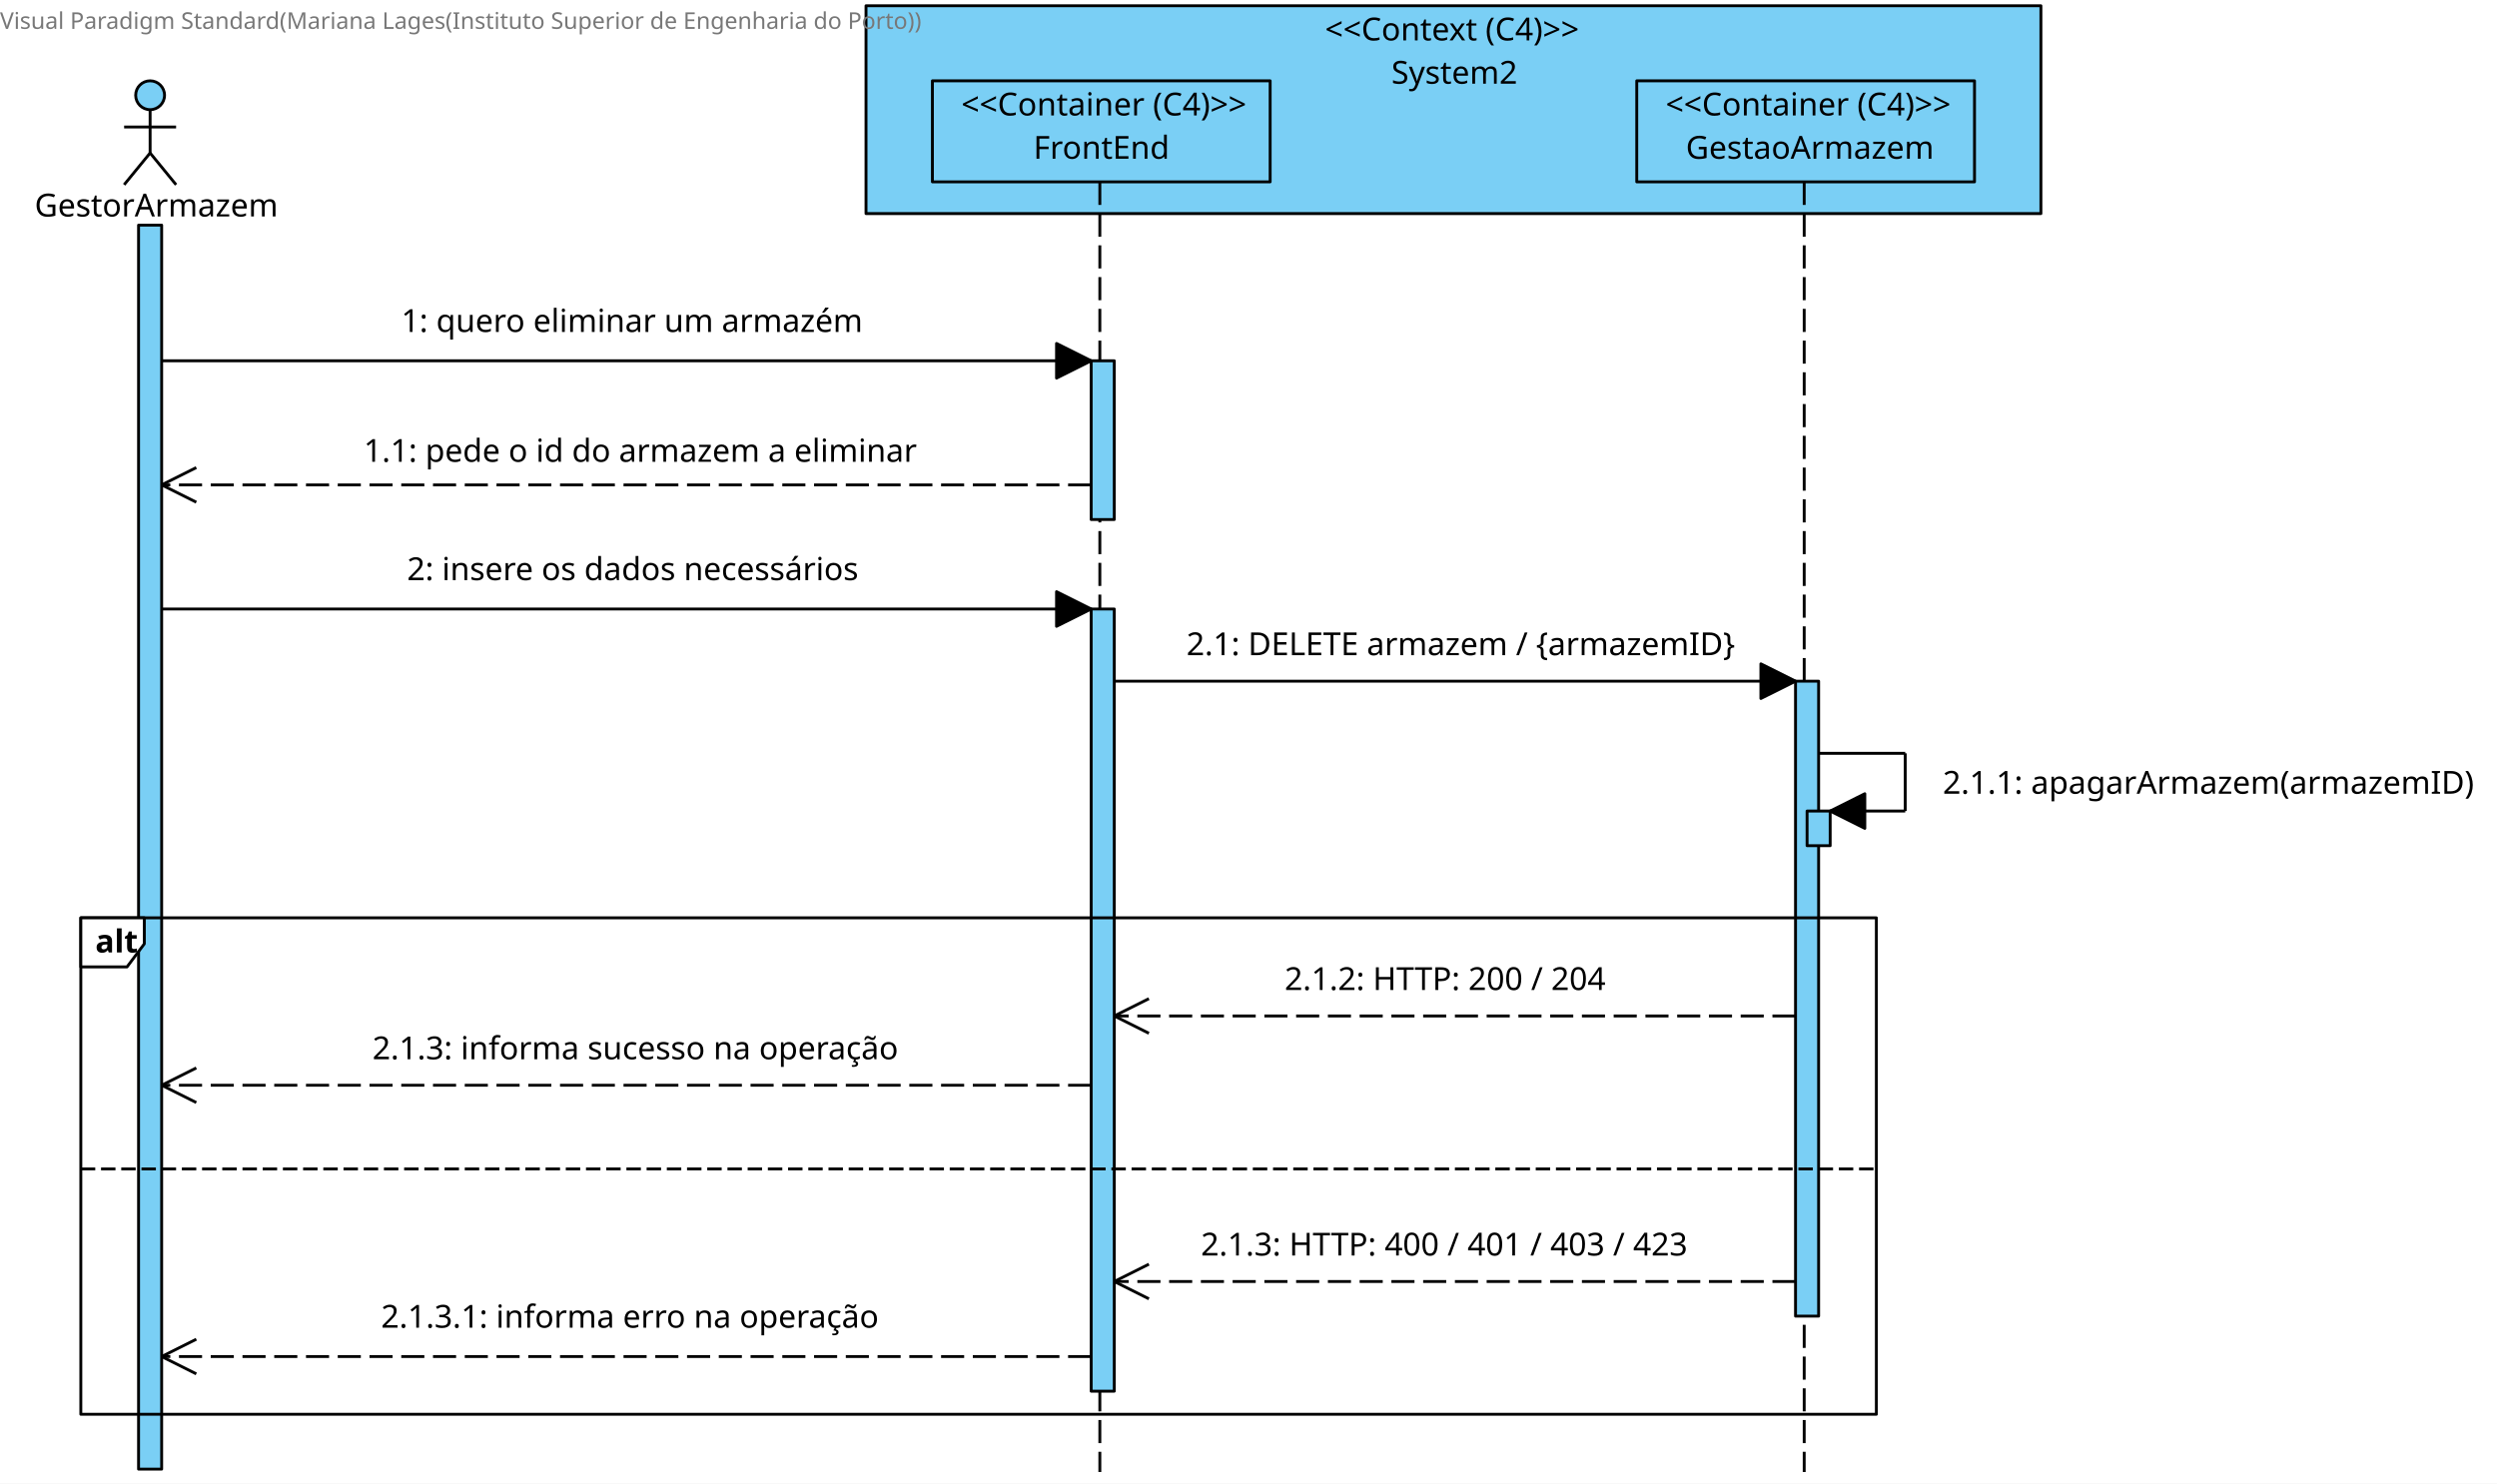
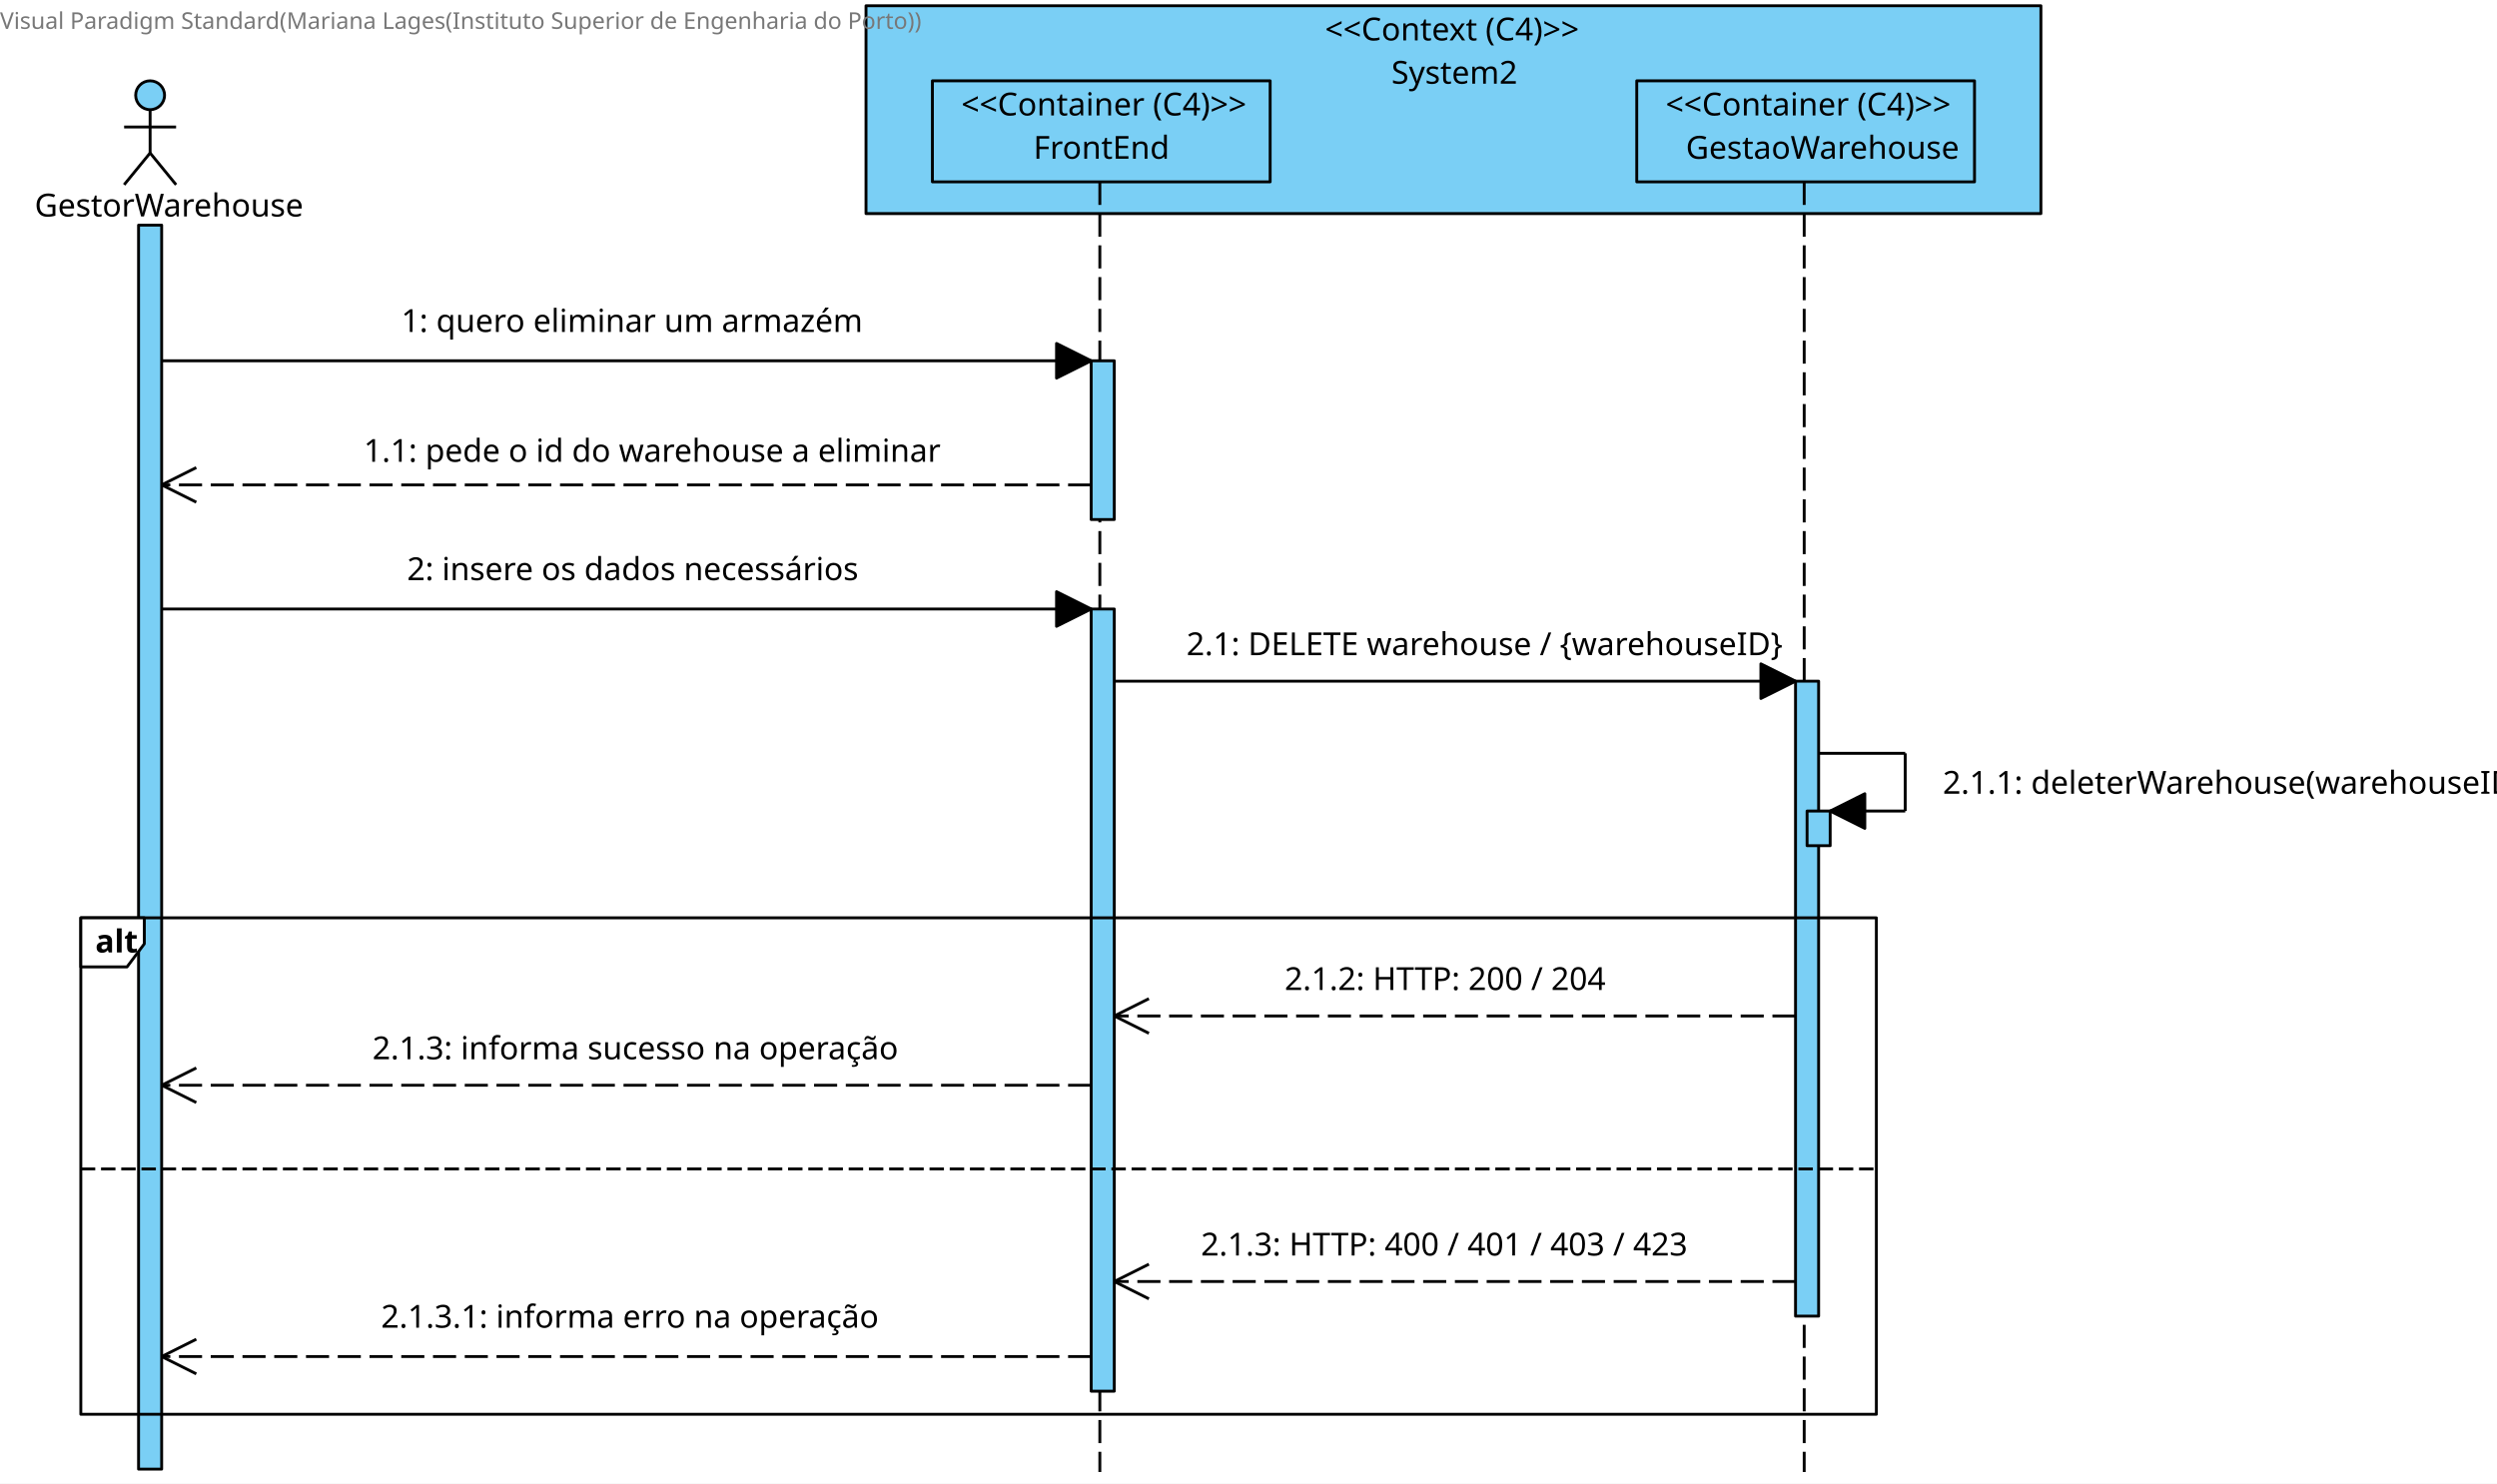
<svg xmlns="http://www.w3.org/2000/svg" fill-opacity="0" color-rendering="auto" color-interpolation="auto" text-rendering="auto" stroke="rgb(0,0,0)" stroke-linecap="square" width="865" stroke-miterlimit="10" shape-rendering="auto" stroke-opacity="0" fill="rgb(0,0,0)" stroke-dasharray="none" font-weight="normal" stroke-width="1" height="514" font-family="'Dialog'" font-style="normal" stroke-linejoin="miter" font-size="12px" stroke-dashoffset="0" image-rendering="auto">
  <defs id="genericDefs" />
  <g>
    <defs id="defs1">
      <clipPath clipPathUnits="userSpaceOnUse" id="clipPath1">
        <path d="M-7 -7 L71 -7 L71 493 L-7 493 L-7 -7 Z" />
      </clipPath>
      <clipPath clipPathUnits="userSpaceOnUse" id="clipPath2">
        <path d="M-7 -7 L419 -7 L419 84 L-7 84 L-7 -7 Z" />
      </clipPath>
      <clipPath clipPathUnits="userSpaceOnUse" id="clipPath3">
        <path d="M0 0 L0 73 L408 73 L408 0 Z" />
      </clipPath>
      <clipPath clipPathUnits="userSpaceOnUse" id="clipPath4">
        <path d="M-7 -7 L129 -7 L129 493 L-7 493 L-7 -7 Z" />
      </clipPath>
      <clipPath clipPathUnits="userSpaceOnUse" id="clipPath5">
        <path d="M-7 -7 L19 -7 L19 66 L-7 66 L-7 -7 Z" />
      </clipPath>
      <clipPath clipPathUnits="userSpaceOnUse" id="clipPath6">
        <path d="M-7 -7 L19 -7 L19 282 L-7 282 L-7 -7 Z" />
      </clipPath>
      <clipPath clipPathUnits="userSpaceOnUse" id="clipPath7">
        <path d="M-7 -7 L19 -7 L19 231 L-7 231 L-7 -7 Z" />
      </clipPath>
      <clipPath clipPathUnits="userSpaceOnUse" id="clipPath8">
        <path d="M-7 -7 L19 -7 L19 23 L-7 23 L-7 -7 Z" />
      </clipPath>
      <clipPath clipPathUnits="userSpaceOnUse" id="clipPath9">
        <path d="M-7 -7 L633 -7 L633 183 L-7 183 L-7 -7 Z" />
      </clipPath>
      <clipPath clipPathUnits="userSpaceOnUse" id="clipPath10">
        <path d="M-7 -7 L-7 183 L633 183 L633 -7 Z" />
      </clipPath>
      <clipPath clipPathUnits="userSpaceOnUse" id="clipPath11">
        <path d="M0 0 L0 18 L23 18 L23 0 Z" />
      </clipPath>
      <clipPath clipPathUnits="userSpaceOnUse" id="clipPath12">
        <path d="M-7 -7 L633 -7 L633 81 L-7 81 L-7 -7 Z" />
      </clipPath>
      <clipPath clipPathUnits="userSpaceOnUse" id="clipPath13">
        <path d="M0 0 L0 4 L622 4 L622 0 Z" />
      </clipPath>
      <clipPath clipPathUnits="userSpaceOnUse" id="clipPath14">
        <path d="M-7 -7 L633 -7 L633 95 L-7 95 L-7 -7 Z" />
      </clipPath>
      <clipPath clipPathUnits="userSpaceOnUse" id="clipPath15">
        <path d="M-118 -30 L236 -30 L236 60 L-118 60 L-118 -30 Z" />
      </clipPath>
      <clipPath clipPathUnits="userSpaceOnUse" id="clipPath16">
        <path d="M-101 -15 L202 -15 L202 30 L-101 30 L-101 -15 Z" />
      </clipPath>
      <clipPath clipPathUnits="userSpaceOnUse" id="clipPath17">
        <path d="M0 0 L426 0 L426 104 L0 104 L0 0 Z" />
      </clipPath>
      <clipPath clipPathUnits="userSpaceOnUse" id="clipPath18">
        <path d="M294 28 L294 43 L124 43 L124 28 ZM312 73 L312 88 L110 88 L110 73 ZM97 0 L97 3 L0 3 L0 104 L426 104 L426 0 Z" />
      </clipPath>
      <clipPath clipPathUnits="userSpaceOnUse" id="clipPath19">
        <path d="M312 30 L312 45 L110 45 L110 30 ZM297 71 L297 86 L125 86 L125 71 ZM0 0 L0 104 L399 104 L399 94 L426 94 L426 0 Z" />
      </clipPath>
      <clipPath clipPathUnits="userSpaceOnUse" id="clipPath20">
        <path d="M297 28 L297 43 L125 43 L125 28 ZM0 0 L0 104 L426 104 L426 72 L399 72 L399 51 L426 51 L426 0 L312 0 L312 2 L110 2 L110 0 Z" />
      </clipPath>
      <clipPath clipPathUnits="userSpaceOnUse" id="clipPath21">
        <path d="M0 0 L340 0 L340 104 L0 104 L0 0 Z" />
      </clipPath>
      <clipPath clipPathUnits="userSpaceOnUse" id="clipPath22">
        <path d="M270 26 L270 47 L69 47 L69 26 ZM0 0 L0 104 L340 104 L340 92 L328 92 L328 77 L340 77 L340 0 Z" />
      </clipPath>
      <clipPath clipPathUnits="userSpaceOnUse" id="clipPath23">
        <path d="M0 0 L134 0 L134 124 L0 124 L0 0 Z" />
      </clipPath>
      <clipPath clipPathUnits="userSpaceOnUse" id="clipPath24">
        <path d="M0 0 L0 1 L26 1 L26 22 L0 22 L0 124 L134 124 L134 67 L84 67 L84 52 L134 52 L134 0 Z" />
      </clipPath>
      <clipPath clipPathUnits="userSpaceOnUse" id="clipPath25">
        <path d="M233 29 L233 44 L98 44 L98 29 ZM0 0 L0 104 L340 104 L340 0 Z" />
      </clipPath>
      <clipPath clipPathUnits="userSpaceOnUse" id="clipPath26">
        <path d="M308 29 L308 44 L113 44 L113 29 ZM0 0 L0 104 L401 104 L401 97 L426 97 L426 0 Z" />
      </clipPath>
      <clipPath clipPathUnits="userSpaceOnUse" id="clipPath27">
        <path d="M258 29 L258 44 L71 44 L71 29 ZM0 0 L0 104 L340 104 L340 0 Z" />
      </clipPath>
      <clipPath clipPathUnits="userSpaceOnUse" id="clipPath28">
        <path d="M301 28 L301 43 L117 43 L117 28 ZM0 0 L0 104 L426 104 L426 18 L401 18 L401 3 L426 3 L426 0 Z" />
      </clipPath>
      <clipPath clipPathUnits="userSpaceOnUse" id="clipPath29">
        <path d="M-184 -15 L368 -15 L368 30 L-184 30 L-184 -15 Z" />
      </clipPath>
      <clipPath clipPathUnits="userSpaceOnUse" id="clipPath30">
        <path d="M-187 -15 L374 -15 L374 30 L-187 30 L-187 -15 Z" />
      </clipPath>
      <clipPath clipPathUnits="userSpaceOnUse" id="clipPath31">
        <path d="M-195 -15 L390 -15 L390 30 L-195 30 L-195 -15 Z" />
      </clipPath>
      <clipPath clipPathUnits="userSpaceOnUse" id="clipPath32">
        <path d="M-135 -15 L270 -15 L270 30 L-135 30 L-135 -15 Z" />
      </clipPath>
      <clipPath clipPathUnits="userSpaceOnUse" id="clipPath33">
        <path d="M-197 -15 L394 -15 L394 30 L-197 30 L-197 -15 Z" />
      </clipPath>
      <clipPath clipPathUnits="userSpaceOnUse" id="clipPath34">
        <path d="M-201 -21 L402 -21 L402 42 L-201 42 L-201 -21 Z" />
      </clipPath>
      <clipPath clipPathUnits="userSpaceOnUse" id="clipPath35">
        <path d="M-172 -15 L344 -15 L344 30 L-172 30 L-172 -15 Z" />
      </clipPath>
      <clipPath clipPathUnits="userSpaceOnUse" id="clipPath36">
        <path d="M-202 -15 L404 -15 L404 30 L-202 30 L-202 -15 Z" />
      </clipPath>
      <clipPath clipPathUnits="userSpaceOnUse" id="clipPath37">
        <path d="M-170 -15 L340 -15 L340 30 L-170 30 L-170 -15 Z" />
      </clipPath>
    </defs>
    <g fill="white" text-rendering="geometricPrecision" fill-opacity="1" stroke-opacity="1" stroke="white">
      <rect x="0" width="865" height="514" y="0" stroke="none" />
    </g>
    <g font-size="11px" transform="translate(22,28)" fill-opacity="1" fill="rgb(122,207,245)" text-rendering="geometricPrecision" image-rendering="optimizeQuality" font-family="sans-serif" stroke="rgb(122,207,245)" stroke-opacity="1">
      <circle r="5" clip-path="url(#clipPath1)" cx="30" cy="5" stroke="none" />
      <rect x="26" width="8" height="431" y="50" clip-path="url(#clipPath1)" stroke="none" />
    </g>
    <g stroke-linecap="butt" font-size="11px" transform="translate(22,28)" fill-opacity="1" fill="black" text-rendering="geometricPrecision" image-rendering="optimizeQuality" font-family="sans-serif" stroke-linejoin="round" stroke="black" stroke-opacity="1" stroke-miterlimit="0">
      <circle fill="none" r="5" clip-path="url(#clipPath1)" cx="30" cy="5" />
      <rect fill="none" x="26" width="8" height="431" y="50" clip-path="url(#clipPath1)" />
      <line y2="25" fill="none" x1="30" clip-path="url(#clipPath1)" x2="30" y1="10" />
      <line y2="36" fill="none" x1="30" clip-path="url(#clipPath1)" x2="21" y1="25" />
      <line y2="36" fill="none" x1="30" clip-path="url(#clipPath1)" x2="39" y1="25" />
      <line y2="16" fill="none" x1="21" clip-path="url(#clipPath1)" x2="39" y1="16" />
    </g>
    <g font-size="11px" transform="translate(300,2)" fill-opacity="1" fill="rgb(122,207,245)" text-rendering="geometricPrecision" image-rendering="optimizeQuality" font-family="sans-serif" stroke="rgb(122,207,245)" stroke-opacity="1">
      <rect x="0" width="407" height="72" y="0" clip-path="url(#clipPath2)" stroke="none" />
    </g>
    <g stroke-linecap="butt" font-size="11px" transform="translate(300,2)" fill-opacity="1" fill="black" text-rendering="geometricPrecision" image-rendering="optimizeQuality" font-family="sans-serif" stroke-linejoin="round" stroke="black" stroke-opacity="1" stroke-miterlimit="0">
      <rect fill="none" x="0" width="407" height="72" y="0" clip-path="url(#clipPath2)" />
    </g>
    <g font-size="11px" transform="translate(300,2)" fill-opacity="1" fill="black" text-rendering="geometricPrecision" image-rendering="optimizeQuality" font-family="sans-serif" stroke="black" stroke-opacity="1">
      <text x="159" xml:space="preserve" y="12" clip-path="url(#clipPath3)" stroke="none">&lt;&lt;Context (C4)&gt;&gt;</text>
      <text x="182" xml:space="preserve" y="27" clip-path="url(#clipPath3)" stroke="none">System2</text>
    </g>
    <g font-size="11px" transform="translate(323,28)" fill-opacity="1" fill="rgb(122,207,245)" text-rendering="geometricPrecision" image-rendering="optimizeQuality" font-family="sans-serif" stroke="rgb(122,207,245)" stroke-opacity="1">
      <rect x="0" width="117" height="35" y="0" clip-path="url(#clipPath4)" stroke="none" />
    </g>
    <g stroke-linecap="butt" font-size="11px" transform="translate(323,28)" fill-opacity="1" fill="black" text-rendering="geometricPrecision" image-rendering="optimizeQuality" font-family="sans-serif" stroke-linejoin="round" stroke="black" stroke-opacity="1" stroke-miterlimit="0">
      <rect fill="none" x="0" width="117" height="35" y="0" clip-path="url(#clipPath4)" />
      <line clip-path="url(#clipPath4)" fill="none" x1="58" x2="58" y1="35" y2="482" stroke-linejoin="bevel" stroke-dasharray="8,3" />
    </g>
    <g font-size="11px" transform="translate(567,28)" fill-opacity="1" fill="rgb(122,207,245)" text-rendering="geometricPrecision" image-rendering="optimizeQuality" font-family="sans-serif" stroke="rgb(122,207,245)" stroke-opacity="1">
      <rect x="0" width="117" height="35" y="0" clip-path="url(#clipPath4)" stroke="none" />
    </g>
    <g stroke-linecap="butt" font-size="11px" transform="translate(567,28)" fill-opacity="1" fill="black" text-rendering="geometricPrecision" image-rendering="optimizeQuality" font-family="sans-serif" stroke-linejoin="round" stroke="black" stroke-opacity="1" stroke-miterlimit="0">
      <rect fill="none" x="0" width="117" height="35" y="0" clip-path="url(#clipPath4)" />
      <line clip-path="url(#clipPath4)" fill="none" x1="58" x2="58" y1="35" y2="482" stroke-linejoin="bevel" stroke-dasharray="8,3" />
    </g>
    <g font-size="11px" transform="translate(378,125)" fill-opacity="1" fill="rgb(122,207,245)" text-rendering="geometricPrecision" image-rendering="optimizeQuality" font-family="sans-serif" stroke="rgb(122,207,245)" stroke-opacity="1">
      <rect x="0" width="8" height="55" y="0" clip-path="url(#clipPath5)" stroke="none" />
    </g>
    <g stroke-linecap="butt" font-size="11px" transform="translate(378,125)" fill-opacity="1" fill="black" text-rendering="geometricPrecision" image-rendering="optimizeQuality" font-family="sans-serif" stroke-linejoin="round" stroke="black" stroke-opacity="1" stroke-miterlimit="0">
      <rect fill="none" x="0" width="8" height="55" y="0" clip-path="url(#clipPath5)" />
    </g>
    <g font-size="11px" transform="translate(378,211)" fill-opacity="1" fill="rgb(122,207,245)" text-rendering="geometricPrecision" image-rendering="optimizeQuality" font-family="sans-serif" stroke="rgb(122,207,245)" stroke-opacity="1">
      <rect x="0" width="8" height="271" y="0" clip-path="url(#clipPath6)" stroke="none" />
    </g>
    <g stroke-linecap="butt" font-size="11px" transform="translate(378,211)" fill-opacity="1" fill="black" text-rendering="geometricPrecision" image-rendering="optimizeQuality" font-family="sans-serif" stroke-linejoin="round" stroke="black" stroke-opacity="1" stroke-miterlimit="0">
      <rect fill="none" x="0" width="8" height="271" y="0" clip-path="url(#clipPath6)" />
    </g>
    <g font-size="11px" transform="translate(622,236)" fill-opacity="1" fill="rgb(122,207,245)" text-rendering="geometricPrecision" image-rendering="optimizeQuality" font-family="sans-serif" stroke="rgb(122,207,245)" stroke-opacity="1">
      <rect x="0" width="8" height="220" y="0" clip-path="url(#clipPath7)" stroke="none" />
    </g>
    <g stroke-linecap="butt" font-size="11px" transform="translate(622,236)" fill-opacity="1" fill="black" text-rendering="geometricPrecision" image-rendering="optimizeQuality" font-family="sans-serif" stroke-linejoin="round" stroke="black" stroke-opacity="1" stroke-miterlimit="0">
      <rect fill="none" x="0" width="8" height="220" y="0" clip-path="url(#clipPath7)" />
    </g>
    <g font-size="11px" transform="translate(626,281)" fill-opacity="1" fill="rgb(122,207,245)" text-rendering="geometricPrecision" image-rendering="optimizeQuality" font-family="sans-serif" stroke="rgb(122,207,245)" stroke-opacity="1">
      <rect x="0" width="8" height="12" y="0" clip-path="url(#clipPath8)" stroke="none" />
    </g>
    <g stroke-linecap="butt" font-size="11px" transform="translate(626,281)" fill-opacity="1" fill="black" text-rendering="geometricPrecision" image-rendering="optimizeQuality" font-family="sans-serif" stroke-linejoin="round" stroke="black" stroke-opacity="1" stroke-miterlimit="0">
      <rect fill="none" x="0" width="8" height="12" y="0" clip-path="url(#clipPath8)" />
    </g>
    <g fill-opacity="1" text-rendering="geometricPrecision" stroke="black" stroke-linecap="butt" transform="translate(28,318)" stroke-miterlimit="0" stroke-opacity="1" fill="black" font-weight="bold" font-family="sans-serif" stroke-linejoin="round" font-size="11px" image-rendering="optimizeQuality">
      <rect fill="none" x="0" width="622" height="172" y="0" clip-path="url(#clipPath10)" />
    </g>
    <g font-size="11px" transform="translate(28,318)" fill-opacity="1" fill="white" text-rendering="geometricPrecision" image-rendering="optimizeQuality" font-family="sans-serif" stroke="white" font-weight="bold" stroke-opacity="1">
      <path d="M22 0 L22 9 L16 17 L0 17 L0 0 Z" stroke="none" clip-path="url(#clipPath10)" />
    </g>
    <g fill-opacity="1" text-rendering="geometricPrecision" stroke="black" stroke-linecap="butt" transform="translate(28,318)" stroke-miterlimit="0" stroke-opacity="1" fill="black" font-weight="bold" font-family="sans-serif" stroke-linejoin="round" font-size="11px" image-rendering="optimizeQuality">
      <path fill="none" d="M22 0 L22 9 L16 17 L0 17 L0 0 Z" clip-path="url(#clipPath10)" />
    </g>
    <g font-size="11px" transform="translate(28,318)" fill-opacity="1" fill="black" text-rendering="geometricPrecision" image-rendering="optimizeQuality" font-family="sans-serif" stroke="black" font-weight="bold" stroke-opacity="1">
      <text x="5" xml:space="preserve" y="12" clip-path="url(#clipPath11)" stroke="none">alt</text>
    </g>
    <g fill-opacity="1" text-rendering="geometricPrecision" stroke="black" stroke-linecap="butt" transform="translate(28,336)" stroke-miterlimit="0" stroke-opacity="1" fill="black" stroke-dasharray="5,2" font-family="sans-serif" stroke-linejoin="bevel" font-size="11px" image-rendering="optimizeQuality">
      <line y2="69" fill="none" x1="0" clip-path="url(#clipPath12)" x2="621" y1="69" />
    </g>
    <g font-size="11px" transform="translate(567,28)" fill-opacity="1" fill="black" text-rendering="geometricPrecision" image-rendering="optimizeQuality" font-family="sans-serif" stroke="black" stroke-opacity="1">
      <text x="10" xml:space="preserve" y="12" clip-path="url(#clipPath15)" stroke="none">&lt;&lt;Container (C4)&gt;&gt;</text>
-       <text x="17" xml:space="preserve" y="27" clip-path="url(#clipPath15)" stroke="none">GestaoArmazem</text>
+       <text x="17" xml:space="preserve" y="27" clip-path="url(#clipPath15)" stroke="none">GestaoWarehouse</text>
    </g>
    <g font-size="11px" transform="translate(323,28)" fill-opacity="1" fill="black" text-rendering="geometricPrecision" image-rendering="optimizeQuality" font-family="sans-serif" stroke="black" stroke-opacity="1">
      <text x="10" xml:space="preserve" y="12" clip-path="url(#clipPath15)" stroke="none">&lt;&lt;Container (C4)&gt;&gt;</text>
      <text x="35" xml:space="preserve" y="27" clip-path="url(#clipPath15)" stroke="none">FrontEnd</text>
    </g>
    <g font-size="11px" transform="translate(2,63)" fill-opacity="1" fill="black" text-rendering="geometricPrecision" image-rendering="optimizeQuality" font-family="sans-serif" stroke="black" stroke-opacity="1">
-       <text x="10" xml:space="preserve" y="12" clip-path="url(#clipPath16)" stroke="none">GestorArmazem</text>
+       <text x="10" xml:space="preserve" y="12" clip-path="url(#clipPath16)" stroke="none">GestorWarehouse</text>
    </g>
    <g stroke-linecap="butt" font-size="11px" transform="translate(6,75)" fill-opacity="1" fill="black" text-rendering="geometricPrecision" image-rendering="optimizeQuality" font-family="sans-serif" stroke-linejoin="round" stroke="black" stroke-opacity="1">
      <line y2="50" fill="none" x1="50" clip-path="url(#clipPath18)" x2="372" y1="50" />
      <polygon points=" 372 50 360 44 360 56" clip-path="url(#clipPath18)" stroke="none" />
      <polygon fill="none" points=" 372 50 360 44 360 56" clip-path="url(#clipPath18)" />
    </g>
    <g fill-opacity="1" text-rendering="geometricPrecision" stroke="black" stroke-linecap="butt" transform="translate(6,118)" stroke-miterlimit="0" stroke-opacity="1" fill="black" stroke-dasharray="8,3" font-family="sans-serif" stroke-linejoin="round" font-size="11px" image-rendering="optimizeQuality">
      <line y2="50" fill="none" x1="372" clip-path="url(#clipPath19)" x2="50" y1="50" />
      <line clip-path="url(#clipPath19)" fill="none" x1="50" x2="62" y1="50" y2="56" stroke-dasharray="none" stroke-miterlimit="10" />
      <line clip-path="url(#clipPath19)" fill="none" x1="50" x2="62" y1="50" y2="44" stroke-dasharray="none" stroke-miterlimit="10" />
    </g>
    <g stroke-linecap="butt" font-size="11px" transform="translate(6,161)" fill-opacity="1" fill="black" text-rendering="geometricPrecision" image-rendering="optimizeQuality" font-family="sans-serif" stroke-linejoin="round" stroke="black" stroke-opacity="1">
      <line y2="50" fill="none" x1="50" clip-path="url(#clipPath20)" x2="372" y1="50" />
      <polygon points=" 372 50 360 44 360 56" clip-path="url(#clipPath20)" stroke="none" />
      <polygon fill="none" points=" 372 50 360 44 360 56" clip-path="url(#clipPath20)" />
    </g>
    <g stroke-linecap="butt" font-size="11px" transform="translate(336,186)" fill-opacity="1" fill="black" text-rendering="geometricPrecision" image-rendering="optimizeQuality" font-family="sans-serif" stroke-linejoin="round" stroke="black" stroke-opacity="1">
      <line y2="50" fill="none" x1="50" clip-path="url(#clipPath22)" x2="286" y1="50" />
      <polygon points=" 286 50 274 44 274 56" clip-path="url(#clipPath22)" stroke="none" />
      <polygon fill="none" points=" 286 50 274 44 274 56" clip-path="url(#clipPath22)" />
    </g>
    <g stroke-linecap="butt" font-size="11px" transform="translate(580,211)" fill-opacity="1" fill="black" text-rendering="geometricPrecision" image-rendering="optimizeQuality" font-family="sans-serif" stroke-linejoin="round" stroke="black" stroke-opacity="1">
      <line y2="50" fill="none" x1="50" clip-path="url(#clipPath24)" x2="80" y1="50" />
      <line y2="70" fill="none" x1="80" clip-path="url(#clipPath24)" x2="80" y1="50" />
      <line y2="70" fill="none" x1="80" clip-path="url(#clipPath24)" x2="54" y1="70" />
      <polygon points=" 54 70 66 76 66 64" clip-path="url(#clipPath24)" stroke="none" />
      <polygon fill="none" points=" 54 70 66 76 66 64" clip-path="url(#clipPath24)" />
    </g>
    <g fill-opacity="1" text-rendering="geometricPrecision" stroke="black" stroke-linecap="butt" transform="translate(336,302)" stroke-miterlimit="0" stroke-opacity="1" fill="black" stroke-dasharray="8,3" font-family="sans-serif" stroke-linejoin="round" font-size="11px" image-rendering="optimizeQuality">
      <line y2="50" fill="none" x1="286" clip-path="url(#clipPath25)" x2="50" y1="50" />
      <line clip-path="url(#clipPath25)" fill="none" x1="50" x2="62" y1="50" y2="56" stroke-dasharray="none" stroke-miterlimit="10" />
      <line clip-path="url(#clipPath25)" fill="none" x1="50" x2="62" y1="50" y2="44" stroke-dasharray="none" stroke-miterlimit="10" />
    </g>
    <g fill-opacity="1" text-rendering="geometricPrecision" stroke="black" stroke-linecap="butt" transform="translate(6,326)" stroke-miterlimit="0" stroke-opacity="1" fill="black" stroke-dasharray="8,3" font-family="sans-serif" stroke-linejoin="round" font-size="11px" image-rendering="optimizeQuality">
      <line y2="50" fill="none" x1="372" clip-path="url(#clipPath26)" x2="50" y1="50" />
      <line clip-path="url(#clipPath26)" fill="none" x1="50" x2="62" y1="50" y2="56" stroke-dasharray="none" stroke-miterlimit="10" />
      <line clip-path="url(#clipPath26)" fill="none" x1="50" x2="62" y1="50" y2="44" stroke-dasharray="none" stroke-miterlimit="10" />
    </g>
    <g fill-opacity="1" text-rendering="geometricPrecision" stroke="black" stroke-linecap="butt" transform="translate(336,394)" stroke-miterlimit="0" stroke-opacity="1" fill="black" stroke-dasharray="8,3" font-family="sans-serif" stroke-linejoin="round" font-size="11px" image-rendering="optimizeQuality">
      <line y2="50" fill="none" x1="286" clip-path="url(#clipPath27)" x2="50" y1="50" />
      <line clip-path="url(#clipPath27)" fill="none" x1="50" x2="62" y1="50" y2="56" stroke-dasharray="none" stroke-miterlimit="10" />
      <line clip-path="url(#clipPath27)" fill="none" x1="50" x2="62" y1="50" y2="44" stroke-dasharray="none" stroke-miterlimit="10" />
    </g>
    <g fill-opacity="1" text-rendering="geometricPrecision" stroke="black" stroke-linecap="butt" transform="translate(6,420)" stroke-miterlimit="0" stroke-opacity="1" fill="black" stroke-dasharray="8,3" font-family="sans-serif" stroke-linejoin="round" font-size="11px" image-rendering="optimizeQuality">
      <line y2="50" fill="none" x1="372" clip-path="url(#clipPath28)" x2="50" y1="50" />
      <line clip-path="url(#clipPath28)" fill="none" x1="50" x2="62" y1="50" y2="56" stroke-dasharray="none" stroke-miterlimit="10" />
      <line clip-path="url(#clipPath28)" fill="none" x1="50" x2="62" y1="50" y2="44" stroke-dasharray="none" stroke-miterlimit="10" />
    </g>
    <g font-size="11px" transform="translate(123,448)" fill-opacity="1" fill="white" text-rendering="geometricPrecision" image-rendering="optimizeQuality" font-family="sans-serif" stroke="white" stroke-opacity="1">
      <rect x="0" width="184" height="15" y="0" clip-path="url(#clipPath29)" stroke="none" />
      <text fill="black" x="9" xml:space="preserve" y="12" clip-path="url(#clipPath29)" stroke="none">2.1.3.1: informa erro na operação</text>
    </g>
    <g font-size="11px" transform="translate(407,423)" fill-opacity="1" fill="white" text-rendering="geometricPrecision" image-rendering="optimizeQuality" font-family="sans-serif" stroke="white" stroke-opacity="1">
      <rect x="0" width="187" height="15" y="0" clip-path="url(#clipPath30)" stroke="none" />
      <text fill="black" x="9" xml:space="preserve" y="12" clip-path="url(#clipPath30)" stroke="none">2.1.3: HTTP: 400 / 401 / 403 / 423</text>
    </g>
    <g font-size="11px" transform="translate(119,355)" fill-opacity="1" fill="white" text-rendering="geometricPrecision" image-rendering="optimizeQuality" font-family="sans-serif" stroke="white" stroke-opacity="1">
      <rect x="0" width="195" height="15" y="0" clip-path="url(#clipPath31)" stroke="none" />
      <text fill="black" x="10" xml:space="preserve" y="12" clip-path="url(#clipPath31)" stroke="none">2.1.3: informa sucesso na operação</text>
    </g>
    <g font-size="11px" transform="translate(434,331)" fill-opacity="1" fill="white" text-rendering="geometricPrecision" image-rendering="optimizeQuality" font-family="sans-serif" stroke="white" stroke-opacity="1">
      <rect x="0" width="135" height="15" y="0" clip-path="url(#clipPath32)" stroke="none" />
      <text fill="black" x="11" xml:space="preserve" y="12" clip-path="url(#clipPath32)" stroke="none">2.1.2: HTTP: 200 / 204</text>
    </g>
    <g font-size="11px" transform="translate(664,263)" fill-opacity="1" fill="white" text-rendering="geometricPrecision" image-rendering="optimizeQuality" font-family="sans-serif" stroke="white" stroke-opacity="1">
      <rect x="0" width="197" height="15" y="0" clip-path="url(#clipPath33)" stroke="none" />
-       <text fill="black" x="9" xml:space="preserve" y="12" clip-path="url(#clipPath33)" stroke="none">2.1.1: apagarArmazem(armazemID)</text>
+       <text fill="black" x="9" xml:space="preserve" y="12" clip-path="url(#clipPath33)" stroke="none">2.1.1: deleterWarehouse(warehouseID)</text>
    </g>
    <g font-size="11px" transform="translate(405,212)" fill-opacity="1" fill="white" text-rendering="geometricPrecision" image-rendering="optimizeQuality" font-family="sans-serif" stroke="white" stroke-opacity="1">
      <rect x="0" width="201" height="21" y="0" clip-path="url(#clipPath34)" stroke="none" />
-       <text fill="black" x="6" xml:space="preserve" y="15" clip-path="url(#clipPath34)" stroke="none">2.1: DELETE armazem / {armazemID}</text>
+       <text fill="black" x="6" xml:space="preserve" y="15" clip-path="url(#clipPath34)" stroke="none">2.1: DELETE warehouse / {warehouseID}</text>
    </g>
    <g font-size="11px" transform="translate(131,189)" fill-opacity="1" fill="white" text-rendering="geometricPrecision" image-rendering="optimizeQuality" font-family="sans-serif" stroke="white" stroke-opacity="1">
      <rect x="0" width="172" height="15" y="0" clip-path="url(#clipPath35)" stroke="none" />
      <text fill="black" x="10" xml:space="preserve" y="12" clip-path="url(#clipPath35)" stroke="none">2: insere os dados necessários</text>
    </g>
    <g font-size="11px" transform="translate(116,148)" fill-opacity="1" fill="white" text-rendering="geometricPrecision" image-rendering="optimizeQuality" font-family="sans-serif" stroke="white" stroke-opacity="1">
      <rect x="0" width="202" height="15" y="0" clip-path="url(#clipPath36)" stroke="none" />
-       <text fill="black" x="10" xml:space="preserve" y="12" clip-path="url(#clipPath36)" stroke="none">1.1: pede o id do armazem a eliminar</text>
+       <text fill="black" x="10" xml:space="preserve" y="12" clip-path="url(#clipPath36)" stroke="none">1.1: pede o id do warehouse a eliminar</text>
    </g>
    <g font-size="11px" transform="translate(130,103)" fill-opacity="1" fill="white" text-rendering="geometricPrecision" image-rendering="optimizeQuality" font-family="sans-serif" stroke="white" stroke-opacity="1">
      <rect x="0" width="170" height="15" y="0" clip-path="url(#clipPath37)" stroke="none" />
      <text fill="black" x="9" xml:space="preserve" y="12" clip-path="url(#clipPath37)" stroke="none">1: quero eliminar um armazém</text>
    </g>
    <g font-size="8px" fill-opacity="1" fill="rgb(120,120,120)" text-rendering="geometricPrecision" image-rendering="optimizeQuality" stroke="rgb(120,120,120)" stroke-opacity="1">
      <text x="0" xml:space="preserve" y="10" stroke="none">Visual Paradigm Standard(Mariana Lages(Instituto Superior de Engenharia do Porto))</text>
    </g>
  </g>
</svg>
